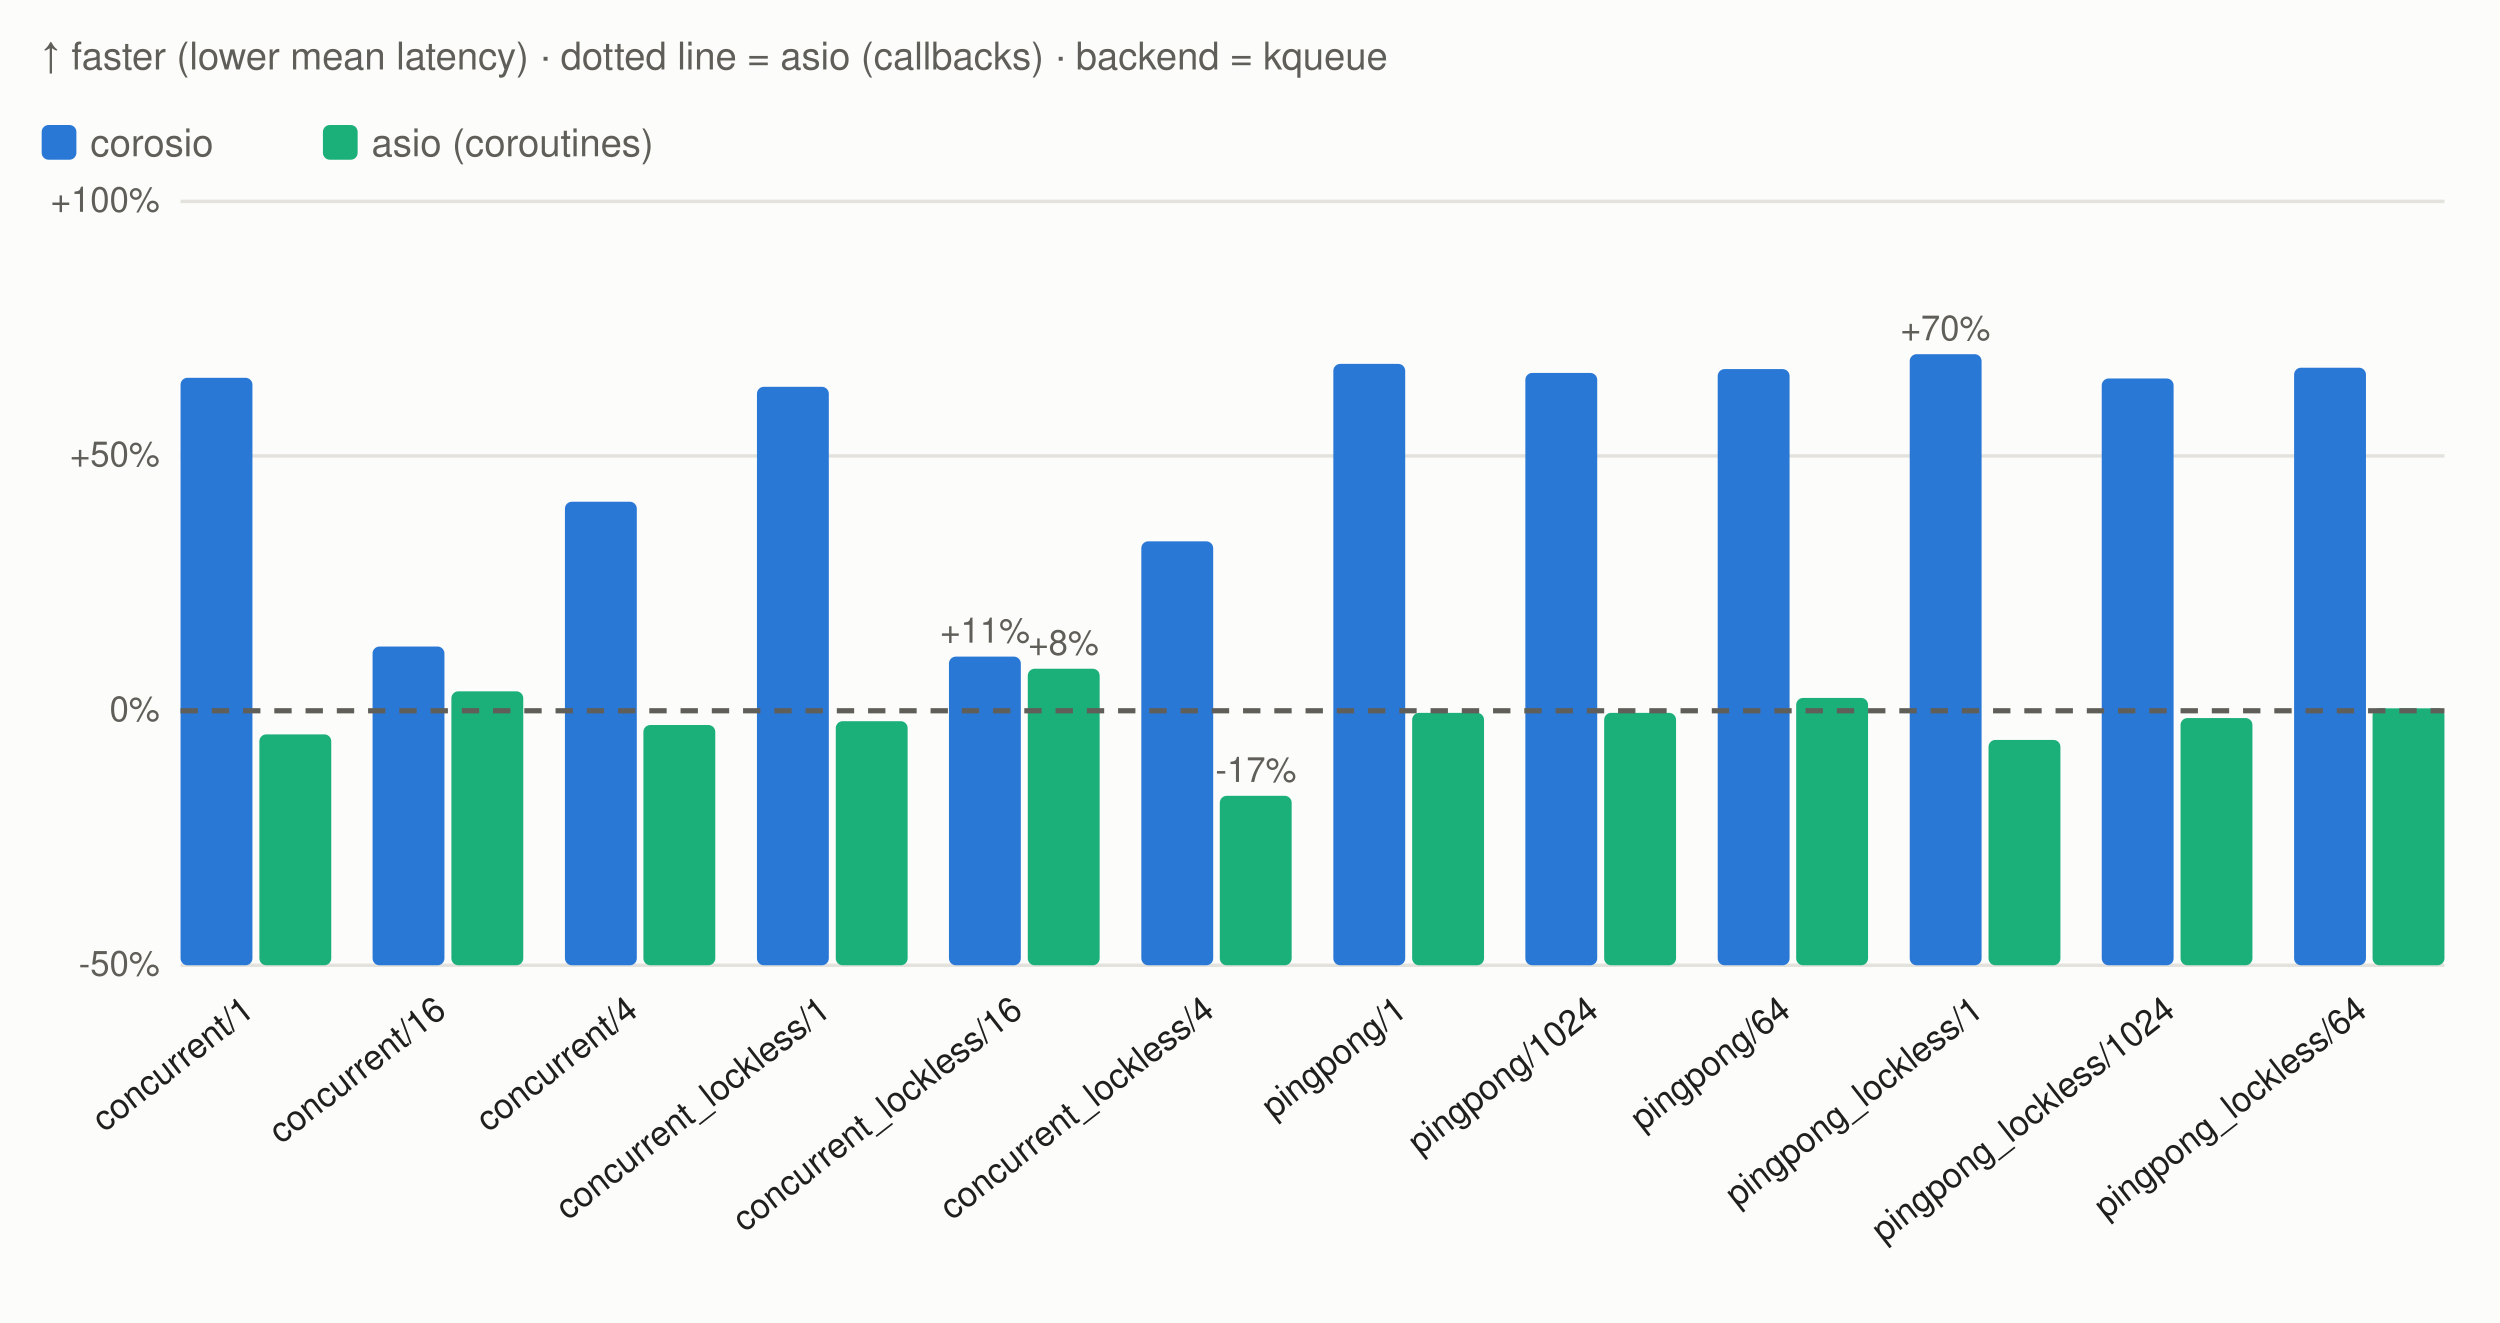
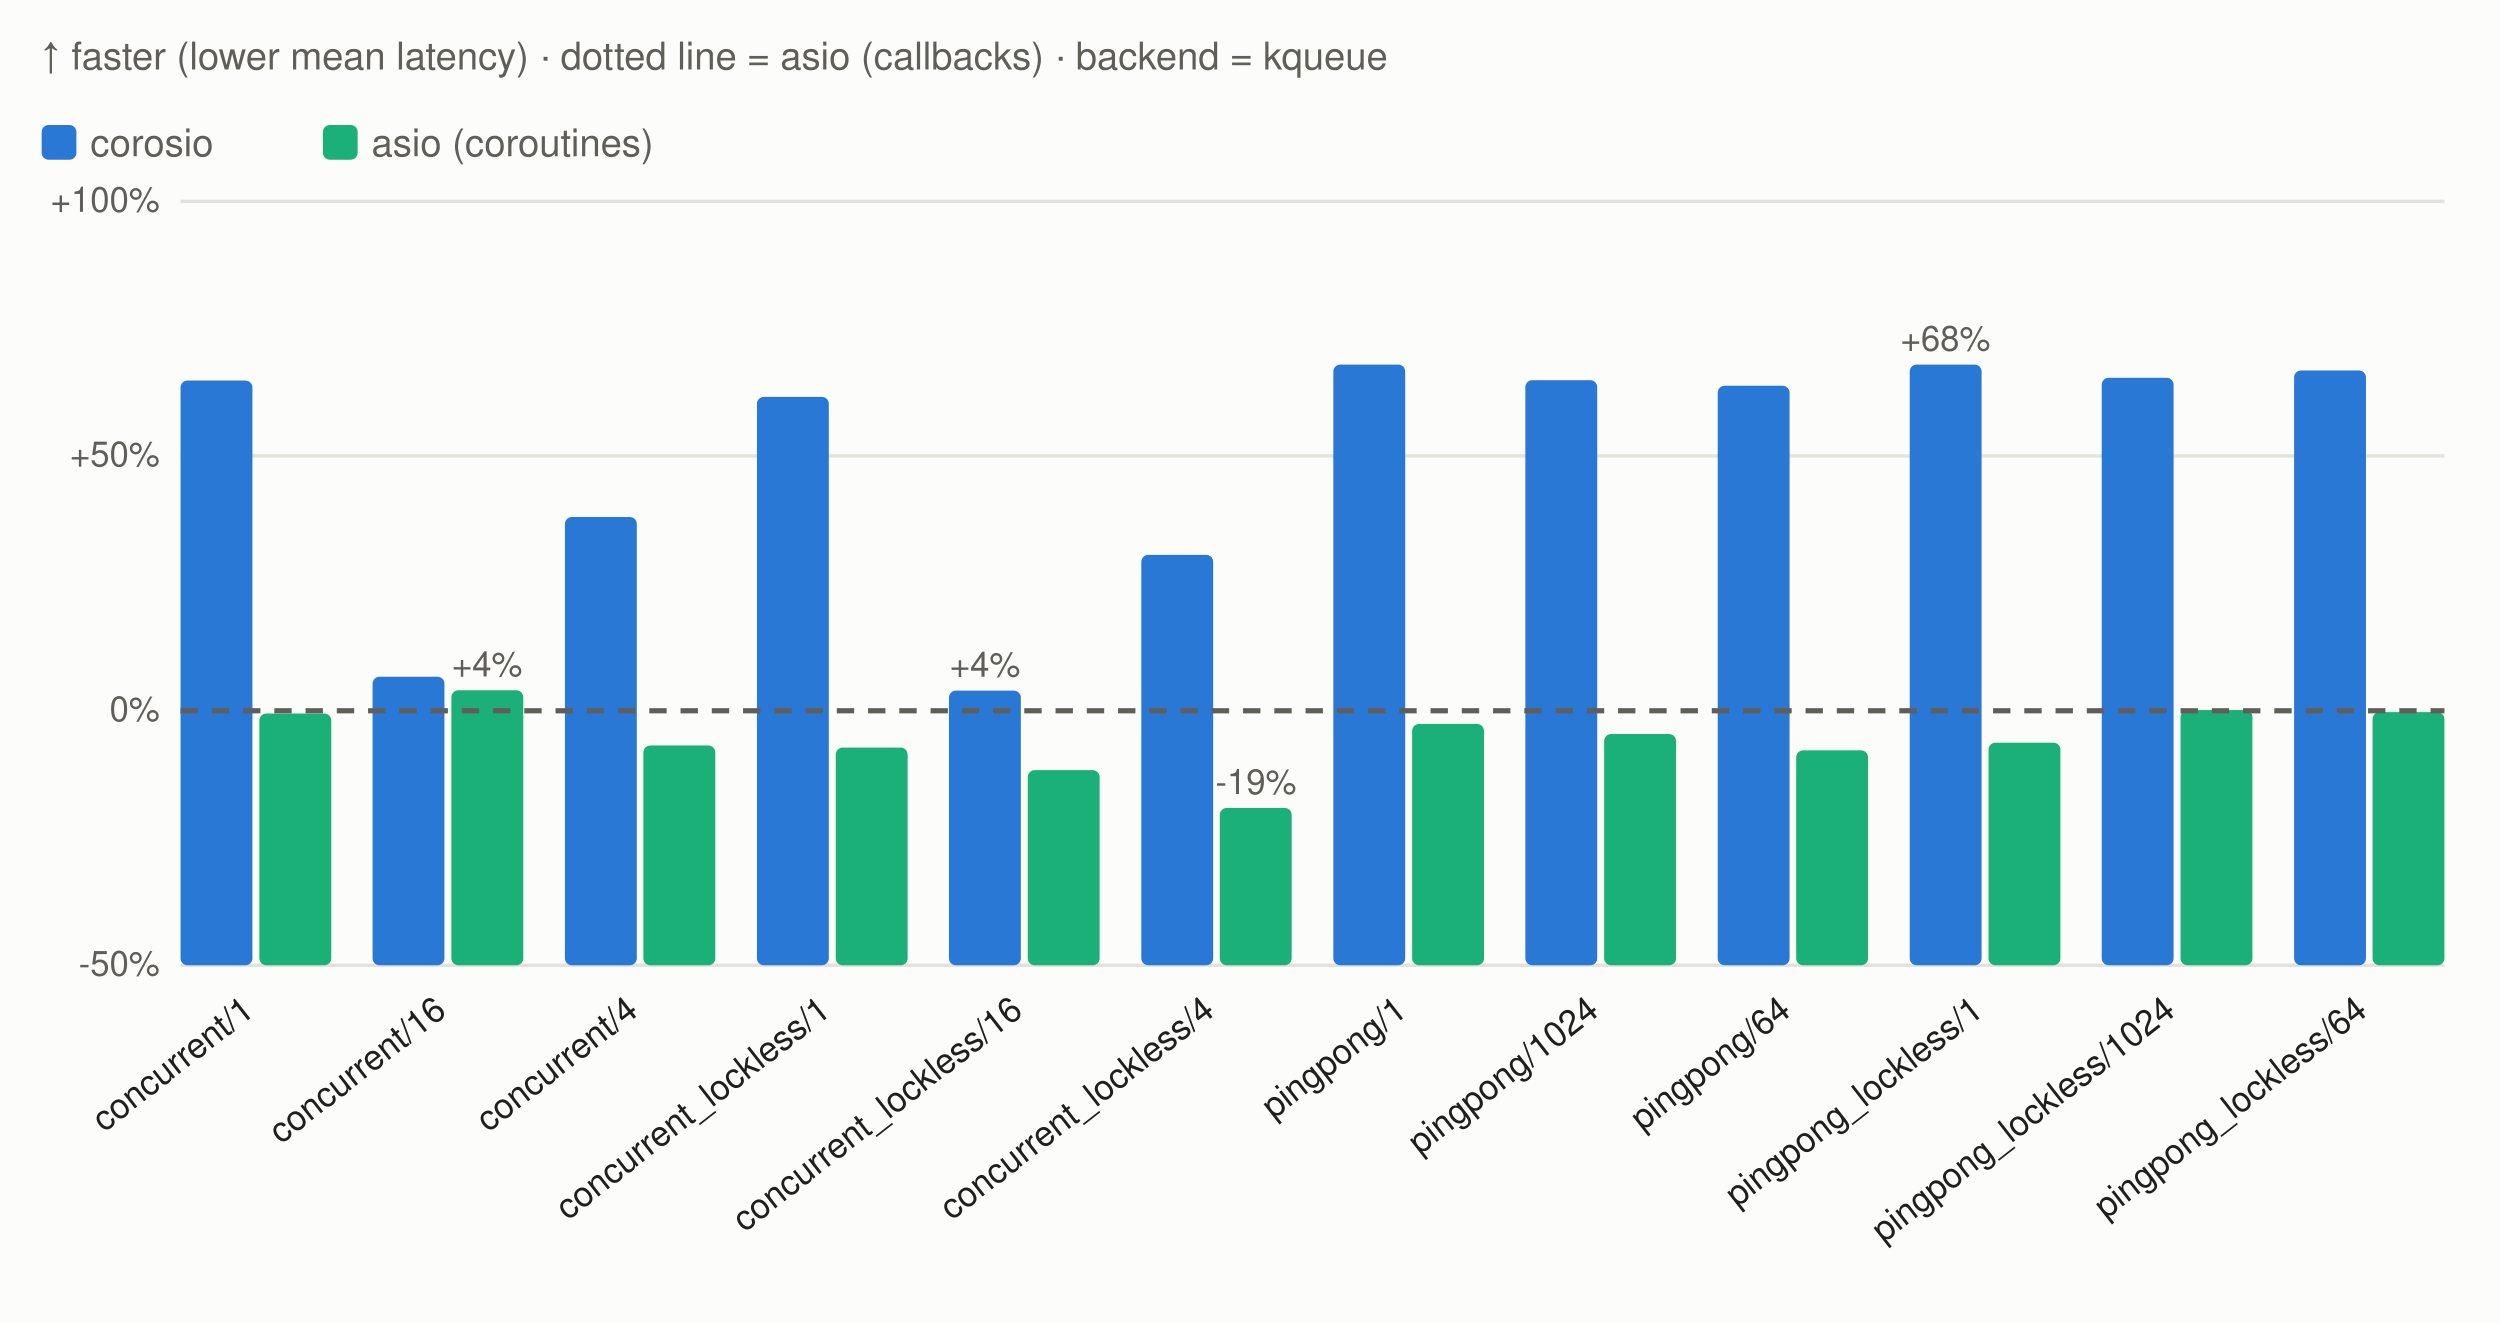
<svg xmlns="http://www.w3.org/2000/svg" class="bch-chart" width="720" height="381" viewBox="0 0 720 381">
  <style>.bch-chart{width:100%;height:auto;overflow:visible}.imageblock.bch-block{align-items:stretch}.imageblock.bch-block .content{width:100%}.bch-seg-label{fill:#ffffff;font-weight:700}html.dark .bch-exact&gt;summary.title,html.dark .bch-exact summary.title{color:var(--text-main-text-primary,#ffffff)}.boostlook .doc .openblock.bch-card{border:1px solid var(--border-border-secondary,#e3e2dc);border-radius:10px;padding:14px 14px 4px;margin-top:1.4rem;margin-bottom:1.4rem}.boostlook .doc .bch-card .imageblock.bch-block{margin-top:0;margin-bottom:0.25rem}.boostlook .doc .bch-card details.bch-exact{margin-top:0;margin-bottom:0.5rem;margin-left:0}.boostlook .doc .bch-card details.bch-exact&gt;summary{margin-left:2rem}.boostlook .doc .bch-card table.stretch,.boostlook #content .bch-card table.stretch{width:100%;margin-left:0;font-size:0.88em}.boostlook .doc .bch-card table.stretch td,.boostlook .doc .bch-card table.stretch th{padding:0.3rem 0.55rem}@media (prefers-color-scheme: dark) {.bch-surface{fill:#1a1a19}.bch-ink{fill:#ffffff}.bch-ink2{fill:#c3c2b7}.bch-grid{stroke:#3a3a38}.bch-zero{stroke:#c3c2b7}.bch-s-native{fill:#3987e5}.bch-s-uring{fill:#d95926}.bch-s-cb{fill:#199e70}.bch-div-pos{fill:#3987e5}.bch-div-neg{fill:#e66767}.bch-div-mid{fill:#383835}}html:not(.dark) .bch-surface{fill:transparent}html:not(.dark) .bch-ink{fill:#1f1f1e}html:not(.dark) .bch-ink2{fill:#5f5e58}html:not(.dark) .bch-grid{stroke:#e3e2dc}html:not(.dark) .bch-zero{stroke:#5f5e58}html:not(.dark) .bch-s-native{fill:#2a78d6}html:not(.dark) .bch-s-uring{fill:#eb6834}html:not(.dark) .bch-s-cb{fill:#1baf7a}html:not(.dark) .bch-div-pos{fill:#2a78d6}html:not(.dark) .bch-div-neg{fill:#e34948}html:not(.dark) .bch-div-mid{fill:#f0efec}html.dark .bch-surface{fill:transparent}html.dark .bch-ink{fill:#ffffff}html.dark .bch-ink2{fill:#c3c2b7}html.dark .bch-grid{stroke:#3a3a38}html.dark .bch-zero{stroke:#c3c2b7}html.dark .bch-s-native{fill:#3987e5}html.dark .bch-s-uring{fill:#d95926}html.dark .bch-s-cb{fill:#199e70}html.dark .bch-div-pos{fill:#3987e5}html.dark .bch-div-neg{fill:#e66767}html.dark .bch-div-mid{fill:#383835}</style>
  <rect width="720" height="381" class="bch-surface" fill="#fcfcfb" />
  <text x="12" y="20" font-family="-apple-system,Segoe UI,Helvetica,Arial,sans-serif" font-size="11" class="bch-ink2" fill="#5f5e58">↑ faster (lower mean latency) · dotted line = asio (callbacks) · backend = kqueue</text>
  <rect x="12" y="36" width="10" height="10" rx="2" class="bch-s-native" fill="#2a78d6" />
  <text x="26" y="45" font-family="-apple-system,Segoe UI,Helvetica,Arial,sans-serif" font-size="11" class="bch-ink2" fill="#5f5e58">corosio</text>
  <rect x="93" y="36" width="10" height="10" rx="2" class="bch-s-cb" fill="#1baf7a" />
  <text x="107" y="45" font-family="-apple-system,Segoe UI,Helvetica,Arial,sans-serif" font-size="11" class="bch-ink2" fill="#5f5e58">asio (coroutines)</text>
  <line x1="52" y1="278.0" x2="704" y2="278.0" class="bch-grid" stroke="#e3e2dc" stroke-width="1" />
  <text x="46" y="281.0" font-family="-apple-system,Segoe UI,Helvetica,Arial,sans-serif" font-size="10" class="bch-ink2" fill="#5f5e58" text-anchor="end">-50%</text>
  <line x1="52" y1="131.3" x2="704" y2="131.3" class="bch-grid" stroke="#e3e2dc" stroke-width="1" />
  <text x="46" y="134.3" font-family="-apple-system,Segoe UI,Helvetica,Arial,sans-serif" font-size="10" class="bch-ink2" fill="#5f5e58" text-anchor="end">+50%</text>
  <line x1="52" y1="58.0" x2="704" y2="58.0" class="bch-grid" stroke="#e3e2dc" stroke-width="1" />
  <text x="46" y="61.0" font-family="-apple-system,Segoe UI,Helvetica,Arial,sans-serif" font-size="10" class="bch-ink2" fill="#5f5e58" text-anchor="end">+100%</text>
  <text x="46" y="207.7" font-family="-apple-system,Segoe UI,Helvetica,Arial,sans-serif" font-size="10" class="bch-ink2" fill="#5f5e58" text-anchor="end">0%</text>
-   <rect x="52.0" y="108.8" width="20.7" height="169.2" rx="2" class="bch-s-native" fill="#2a78d6" />
-   <rect x="74.7" y="211.5" width="20.7" height="66.5" rx="2" class="bch-s-cb" fill="#1baf7a" />
+   <rect x="52.0" y="109.6" width="20.7" height="168.4" rx="2" class="bch-s-native" fill="#2a78d6" />
+   <rect x="74.7" y="205.5" width="20.7" height="72.5" rx="2" class="bch-s-cb" fill="#1baf7a" />
  <text x="73.7" y="292.0" font-family="-apple-system,Segoe UI,Helvetica,Arial,sans-serif" font-size="10" class="bch-ink" fill="#1f1f1e" text-anchor="end" transform="rotate(-38 73.7 292.0)">concurrent/1</text>
-   <rect x="107.3" y="186.2" width="20.7" height="91.8" rx="2" class="bch-s-native" fill="#2a78d6" />
-   <rect x="130.0" y="199.1" width="20.7" height="78.9" rx="2" class="bch-s-cb" fill="#1baf7a" />
+   <rect x="107.3" y="194.9" width="20.7" height="83.1" rx="2" class="bch-s-native" fill="#2a78d6" />
+   <rect x="130.0" y="198.8" width="20.7" height="79.2" rx="2" class="bch-s-cb" fill="#1baf7a" />
+   <text x="140.3" y="194.8" font-family="-apple-system,Segoe UI,Helvetica,Arial,sans-serif" font-size="10" class="bch-ink2" fill="#5f5e58" text-anchor="middle">+4%</text>
  <text x="129.0" y="292.0" font-family="-apple-system,Segoe UI,Helvetica,Arial,sans-serif" font-size="10" class="bch-ink" fill="#1f1f1e" text-anchor="end" transform="rotate(-38 129.0 292.0)">concurrent/16</text>
-   <rect x="162.7" y="144.5" width="20.7" height="133.5" rx="2" class="bch-s-native" fill="#2a78d6" />
-   <rect x="185.3" y="208.8" width="20.7" height="69.2" rx="2" class="bch-s-cb" fill="#1baf7a" />
+   <rect x="162.7" y="148.9" width="20.7" height="129.1" rx="2" class="bch-s-native" fill="#2a78d6" />
+   <rect x="185.3" y="214.7" width="20.7" height="63.3" rx="2" class="bch-s-cb" fill="#1baf7a" />
  <text x="184.3" y="292.0" font-family="-apple-system,Segoe UI,Helvetica,Arial,sans-serif" font-size="10" class="bch-ink" fill="#1f1f1e" text-anchor="end" transform="rotate(-38 184.3 292.0)">concurrent/4</text>
-   <rect x="218.0" y="111.4" width="20.7" height="166.6" rx="2" class="bch-s-native" fill="#2a78d6" />
-   <rect x="240.7" y="207.7" width="20.7" height="70.3" rx="2" class="bch-s-cb" fill="#1baf7a" />
+   <rect x="218.0" y="114.3" width="20.7" height="163.7" rx="2" class="bch-s-native" fill="#2a78d6" />
+   <rect x="240.7" y="215.3" width="20.7" height="62.7" rx="2" class="bch-s-cb" fill="#1baf7a" />
  <text x="239.7" y="292.0" font-family="-apple-system,Segoe UI,Helvetica,Arial,sans-serif" font-size="10" class="bch-ink" fill="#1f1f1e" text-anchor="end" transform="rotate(-38 239.7 292.0)">concurrent_lockless/1</text>
-   <rect x="273.3" y="189.1" width="20.7" height="88.9" rx="2" class="bch-s-native" fill="#2a78d6" />
-   <text x="283.7" y="185.1" font-family="-apple-system,Segoe UI,Helvetica,Arial,sans-serif" font-size="10" class="bch-ink2" fill="#5f5e58" text-anchor="middle">+11%</text>
-   <rect x="296.0" y="192.6" width="20.7" height="85.4" rx="2" class="bch-s-cb" fill="#1baf7a" />
-   <text x="306.3" y="188.6" font-family="-apple-system,Segoe UI,Helvetica,Arial,sans-serif" font-size="10" class="bch-ink2" fill="#5f5e58" text-anchor="middle">+8%</text>
+   <rect x="273.3" y="198.9" width="20.7" height="79.1" rx="2" class="bch-s-native" fill="#2a78d6" />
+   <text x="283.7" y="194.9" font-family="-apple-system,Segoe UI,Helvetica,Arial,sans-serif" font-size="10" class="bch-ink2" fill="#5f5e58" text-anchor="middle">+4%</text>
+   <rect x="296.0" y="221.8" width="20.7" height="56.2" rx="2" class="bch-s-cb" fill="#1baf7a" />
  <text x="295.0" y="292.0" font-family="-apple-system,Segoe UI,Helvetica,Arial,sans-serif" font-size="10" class="bch-ink" fill="#1f1f1e" text-anchor="end" transform="rotate(-38 295.0 292.0)">concurrent_lockless/16</text>
-   <rect x="328.7" y="155.9" width="20.7" height="122.1" rx="2" class="bch-s-native" fill="#2a78d6" />
-   <rect x="351.3" y="229.2" width="20.7" height="48.8" rx="2" class="bch-s-cb" fill="#1baf7a" />
-   <text x="361.7" y="225.2" font-family="-apple-system,Segoe UI,Helvetica,Arial,sans-serif" font-size="10" class="bch-ink2" fill="#5f5e58" text-anchor="middle">-17%</text>
+   <rect x="328.7" y="159.8" width="20.7" height="118.2" rx="2" class="bch-s-native" fill="#2a78d6" />
+   <rect x="351.3" y="232.7" width="20.7" height="45.3" rx="2" class="bch-s-cb" fill="#1baf7a" />
+   <text x="361.7" y="228.7" font-family="-apple-system,Segoe UI,Helvetica,Arial,sans-serif" font-size="10" class="bch-ink2" fill="#5f5e58" text-anchor="middle">-19%</text>
  <text x="350.3" y="292.0" font-family="-apple-system,Segoe UI,Helvetica,Arial,sans-serif" font-size="10" class="bch-ink" fill="#1f1f1e" text-anchor="end" transform="rotate(-38 350.3 292.0)">concurrent_lockless/4</text>
-   <rect x="384.0" y="104.8" width="20.7" height="173.2" rx="2" class="bch-s-native" fill="#2a78d6" />
-   <rect x="406.7" y="205.3" width="20.7" height="72.7" rx="2" class="bch-s-cb" fill="#1baf7a" />
+   <rect x="384.0" y="105.0" width="20.7" height="173.0" rx="2" class="bch-s-native" fill="#2a78d6" />
+   <rect x="406.7" y="208.5" width="20.7" height="69.5" rx="2" class="bch-s-cb" fill="#1baf7a" />
  <text x="405.7" y="292.0" font-family="-apple-system,Segoe UI,Helvetica,Arial,sans-serif" font-size="10" class="bch-ink" fill="#1f1f1e" text-anchor="end" transform="rotate(-38 405.7 292.0)">pingpong/1</text>
-   <rect x="439.3" y="107.4" width="20.7" height="170.6" rx="2" class="bch-s-native" fill="#2a78d6" />
-   <rect x="462.0" y="205.3" width="20.7" height="72.7" rx="2" class="bch-s-cb" fill="#1baf7a" />
+   <rect x="439.3" y="109.5" width="20.7" height="168.5" rx="2" class="bch-s-native" fill="#2a78d6" />
+   <rect x="462.0" y="211.4" width="20.7" height="66.6" rx="2" class="bch-s-cb" fill="#1baf7a" />
  <text x="461.0" y="292.0" font-family="-apple-system,Segoe UI,Helvetica,Arial,sans-serif" font-size="10" class="bch-ink" fill="#1f1f1e" text-anchor="end" transform="rotate(-38 461.0 292.0)">pingpong/1024</text>
-   <rect x="494.7" y="106.3" width="20.7" height="171.7" rx="2" class="bch-s-native" fill="#2a78d6" />
-   <rect x="517.3" y="201.0" width="20.7" height="77.0" rx="2" class="bch-s-cb" fill="#1baf7a" />
+   <rect x="494.7" y="111.1" width="20.7" height="166.9" rx="2" class="bch-s-native" fill="#2a78d6" />
+   <rect x="517.3" y="216.1" width="20.7" height="61.9" rx="2" class="bch-s-cb" fill="#1baf7a" />
  <text x="516.3" y="292.0" font-family="-apple-system,Segoe UI,Helvetica,Arial,sans-serif" font-size="10" class="bch-ink" fill="#1f1f1e" text-anchor="end" transform="rotate(-38 516.3 292.0)">pingpong/64</text>
-   <rect x="550.0" y="102.0" width="20.7" height="176.0" rx="2" class="bch-s-native" fill="#2a78d6" />
-   <text x="560.3" y="98.0" font-family="-apple-system,Segoe UI,Helvetica,Arial,sans-serif" font-size="10" class="bch-ink2" fill="#5f5e58" text-anchor="middle">+70%</text>
-   <rect x="572.7" y="213.1" width="20.7" height="64.9" rx="2" class="bch-s-cb" fill="#1baf7a" />
+   <rect x="550.0" y="105.0" width="20.7" height="173.0" rx="2" class="bch-s-native" fill="#2a78d6" />
+   <text x="560.3" y="101.0" font-family="-apple-system,Segoe UI,Helvetica,Arial,sans-serif" font-size="10" class="bch-ink2" fill="#5f5e58" text-anchor="middle">+68%</text>
+   <rect x="572.7" y="213.9" width="20.7" height="64.1" rx="2" class="bch-s-cb" fill="#1baf7a" />
  <text x="571.7" y="292.0" font-family="-apple-system,Segoe UI,Helvetica,Arial,sans-serif" font-size="10" class="bch-ink" fill="#1f1f1e" text-anchor="end" transform="rotate(-38 571.7 292.0)">pingpong_lockless/1</text>
-   <rect x="605.3" y="109.0" width="20.7" height="169.0" rx="2" class="bch-s-native" fill="#2a78d6" />
-   <rect x="628.0" y="206.8" width="20.7" height="71.2" rx="2" class="bch-s-cb" fill="#1baf7a" />
+   <rect x="605.3" y="108.8" width="20.7" height="169.2" rx="2" class="bch-s-native" fill="#2a78d6" />
+   <rect x="628.0" y="204.5" width="20.7" height="73.5" rx="2" class="bch-s-cb" fill="#1baf7a" />
  <text x="627.0" y="292.0" font-family="-apple-system,Segoe UI,Helvetica,Arial,sans-serif" font-size="10" class="bch-ink" fill="#1f1f1e" text-anchor="end" transform="rotate(-38 627.0 292.0)">pingpong_lockless/1024</text>
-   <rect x="660.7" y="105.9" width="20.7" height="172.1" rx="2" class="bch-s-native" fill="#2a78d6" />
-   <rect x="683.3" y="204.0" width="20.7" height="74.0" rx="2" class="bch-s-cb" fill="#1baf7a" />
+   <rect x="660.7" y="106.7" width="20.7" height="171.3" rx="2" class="bch-s-native" fill="#2a78d6" />
+   <rect x="683.3" y="205.1" width="20.7" height="72.9" rx="2" class="bch-s-cb" fill="#1baf7a" />
  <text x="682.3" y="292.0" font-family="-apple-system,Segoe UI,Helvetica,Arial,sans-serif" font-size="10" class="bch-ink" fill="#1f1f1e" text-anchor="end" transform="rotate(-38 682.3 292.0)">pingpong_lockless/64</text>
  <line x1="52" y1="204.7" x2="704" y2="204.7" class="bch-zero" stroke="#5f5e58" stroke-width="1.5" stroke-dasharray="5 4" />
</svg>
